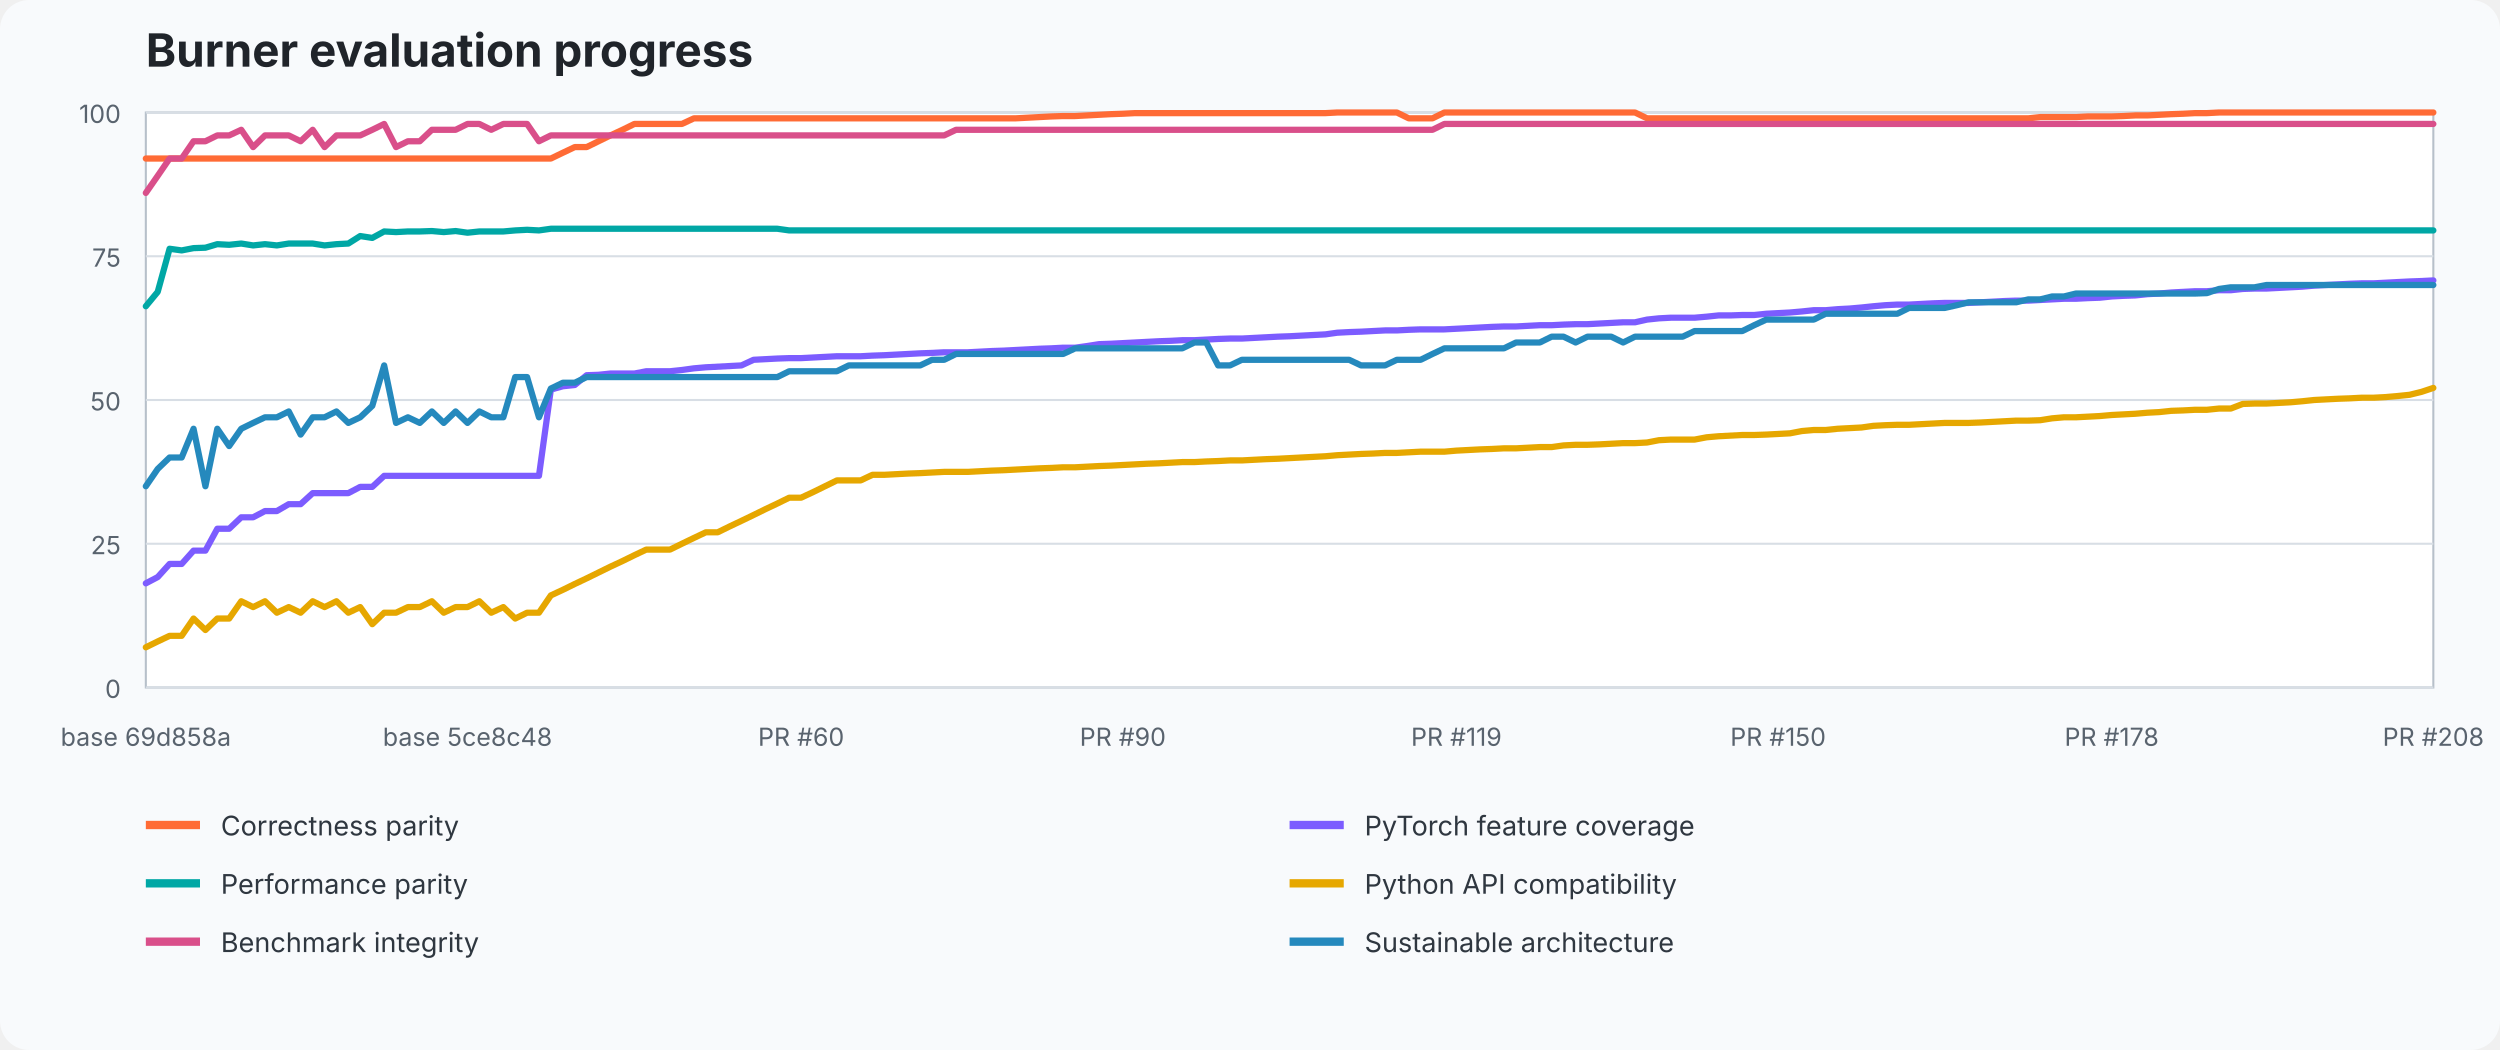
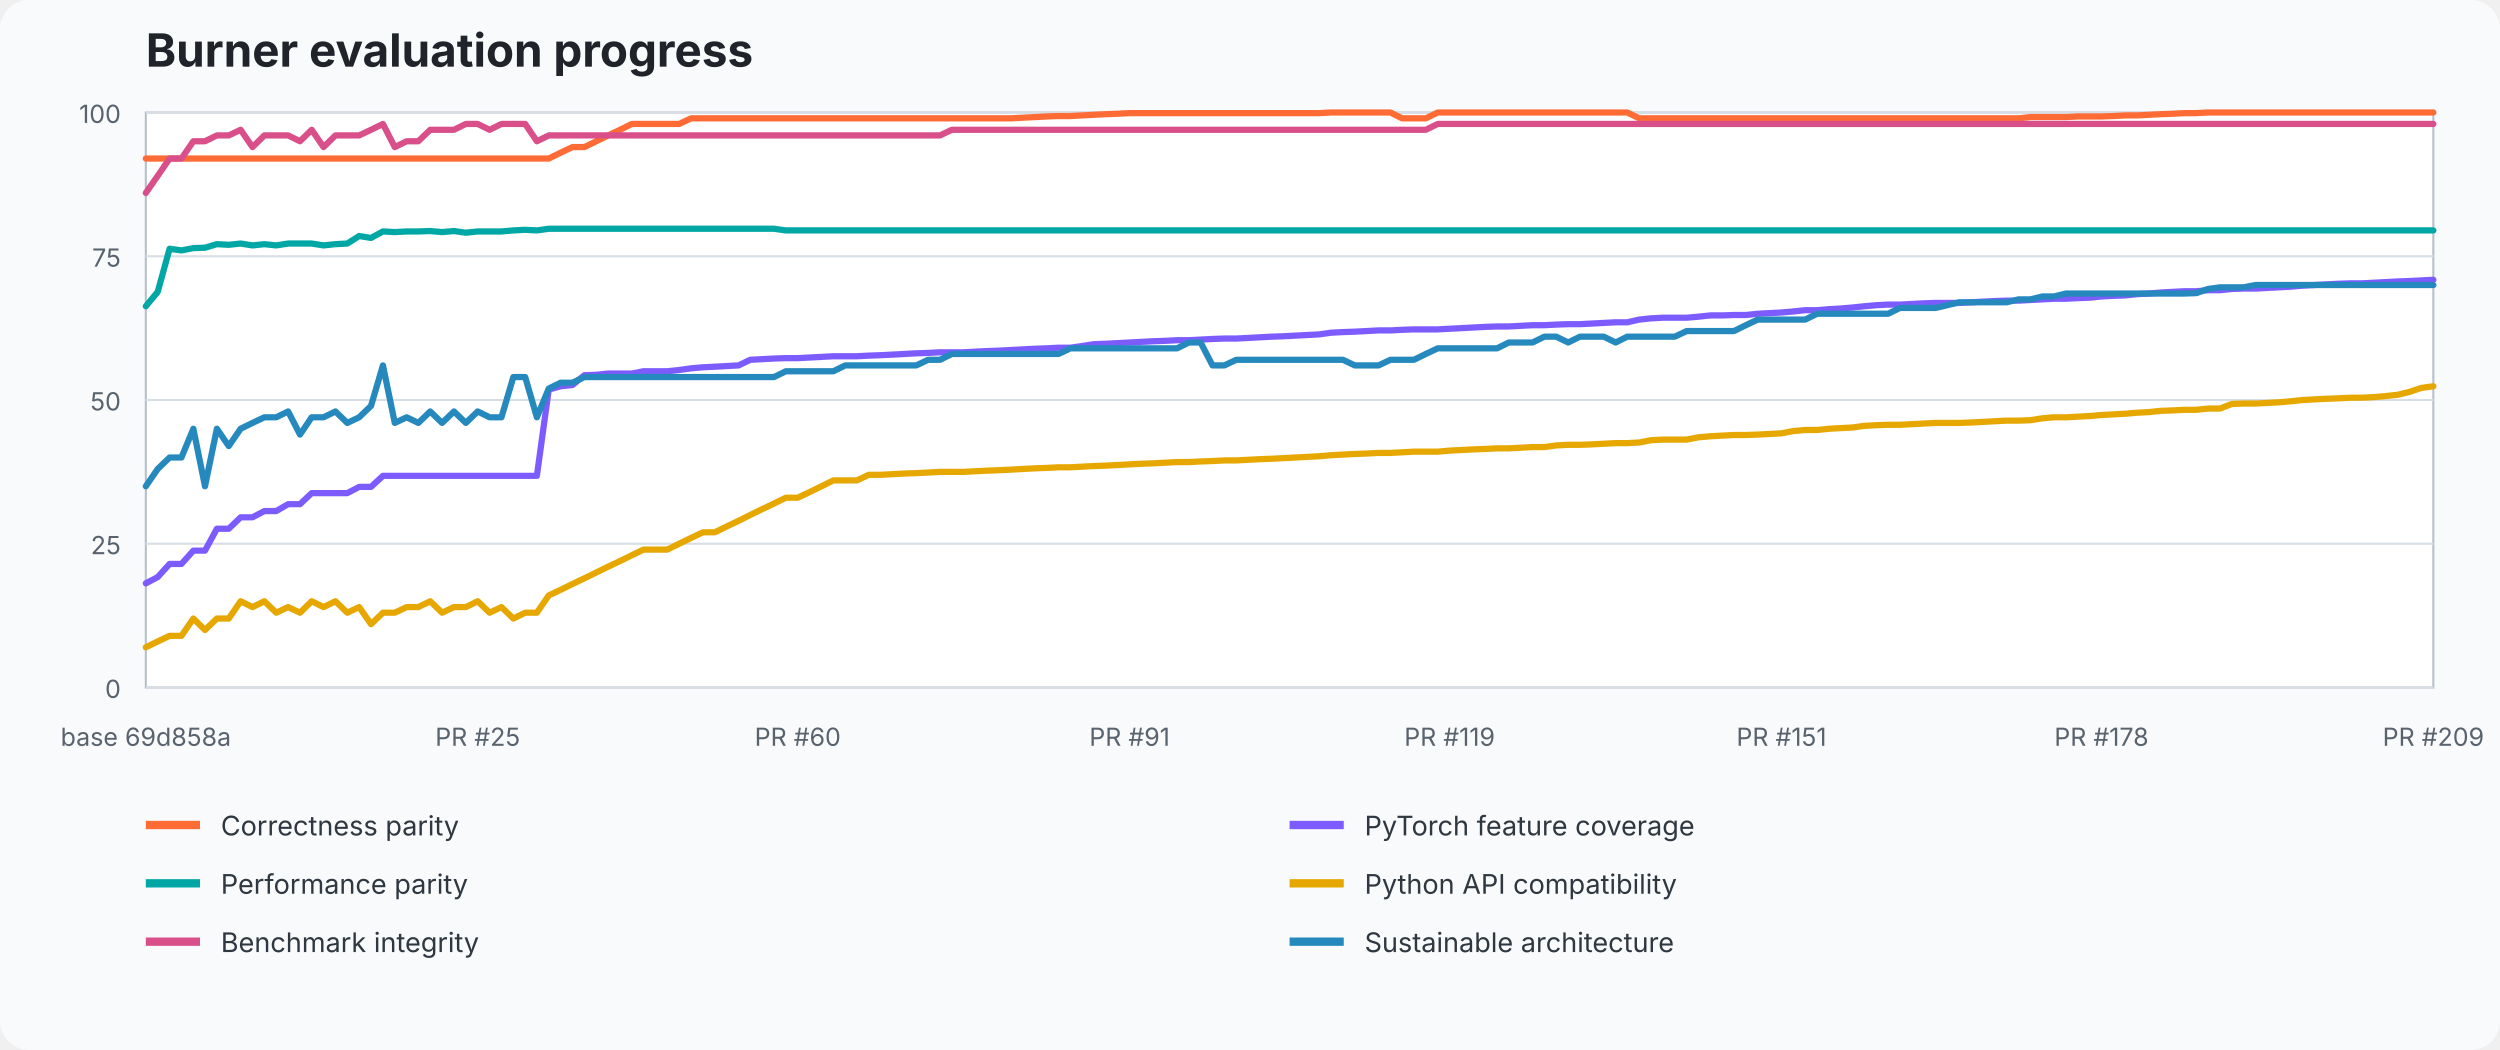
<svg xmlns="http://www.w3.org/2000/svg" width="1200" height="504" viewBox="0 0 1200 504" role="img" aria-labelledby="title desc">
  <style>text{font-family:ui-sans-serif,system-ui,-apple-system,BlinkMacSystemFont,"Segoe UI",sans-serif}.title{font-size:22px;font-weight:700;fill:#20242a}.axis{font-size:12px;fill:#59636e}.legend{font-size:13px;fill:#2f3740}.grid{stroke:#d8dee5;stroke-width:1}.plot{fill:#fff;stroke:#b7c0ca}</style>
  <rect width="100%" height="100%" fill="#f8fafc" rx="14" />
  <text x="70" y="32" class="title">Burner evaluation progress</text>
  <rect x="70" y="54" width="1098" height="276" class="plot" />
  <line x1="70" y1="330" x2="1168" y2="330" class="grid" />
  <text x="58" y="335" text-anchor="end" class="axis">0</text>
  <line x1="70" y1="261" x2="1168" y2="261" class="grid" />
  <text x="58" y="266" text-anchor="end" class="axis">25</text>
  <line x1="70" y1="192" x2="1168" y2="192" class="grid" />
  <text x="58" y="197" text-anchor="end" class="axis">50</text>
  <line x1="70" y1="123" x2="1168" y2="123" class="grid" />
  <text x="58" y="128" text-anchor="end" class="axis">75</text>
  <line x1="70" y1="54" x2="1168" y2="54" class="grid" />
  <text x="58" y="59" text-anchor="end" class="axis">100</text>
-   <polyline points="70.0,76.1 75.7,76.1 81.4,76.1 87.2,76.1 92.9,76.1 98.6,76.1 104.3,76.1 110.0,76.1 115.8,76.1 121.5,76.1 127.2,76.1 132.9,76.1 138.6,76.1 144.3,76.1 150.1,76.1 155.8,76.1 161.5,76.1 167.2,76.1 172.9,76.1 178.7,76.1 184.4,76.1 190.1,76.1 195.8,76.1 201.5,76.1 207.3,76.1 213.0,76.1 218.7,76.1 224.4,76.1 230.1,76.1 235.8,76.1 241.6,76.1 247.3,76.1 253.0,76.1 258.7,76.1 264.4,76.1 270.2,73.3 275.9,70.6 281.6,70.6 287.3,67.8 293.0,65.0 298.8,62.3 304.5,59.5 310.2,59.5 315.9,59.5 321.6,59.5 327.3,59.5 333.1,56.8 338.8,56.8 344.5,56.8 350.2,56.8 355.9,56.8 361.7,56.8 367.4,56.8 373.1,56.8 378.8,56.8 384.5,56.8 390.3,56.8 396.0,56.8 401.7,56.8 407.4,56.8 413.1,56.8 418.8,56.8 424.6,56.8 430.3,56.8 436.0,56.8 441.7,56.8 447.4,56.8 453.2,56.8 458.9,56.8 464.6,56.8 470.3,56.8 476.0,56.8 481.8,56.8 487.5,56.8 493.2,56.5 498.9,56.2 504.6,55.9 510.3,55.7 516.1,55.7 521.8,55.4 527.5,55.1 533.2,54.8 538.9,54.6 544.7,54.3 550.4,54.3 556.1,54.3 561.8,54.3 567.5,54.3 573.3,54.3 579.0,54.3 584.7,54.3 590.4,54.3 596.1,54.3 601.8,54.3 607.6,54.3 613.3,54.3 619.0,54.3 624.7,54.3 630.4,54.3 636.2,54.3 641.9,54.0 647.6,54.0 653.3,54.0 659.0,54.0 664.8,54.0 670.5,54.0 676.2,56.8 681.9,56.8 687.6,56.8 693.3,54.0 699.1,54.0 704.8,54.0 710.5,54.0 716.2,54.0 721.9,54.0 727.7,54.0 733.4,54.0 739.1,54.0 744.8,54.0 750.5,54.0 756.3,54.0 762.0,54.0 767.7,54.0 773.4,54.0 779.1,54.0 784.8,54.0 790.6,56.8 796.3,56.8 802.0,56.8 807.7,56.8 813.4,56.8 819.2,56.8 824.9,56.8 830.6,56.8 836.3,56.8 842.0,56.8 847.8,56.8 853.5,56.8 859.2,56.8 864.9,56.8 870.6,56.8 876.3,56.8 882.1,56.8 887.8,56.8 893.5,56.8 899.2,56.8 904.9,56.8 910.7,56.8 916.4,56.8 922.1,56.8 927.8,56.8 933.5,56.8 939.3,56.8 945.0,56.8 950.7,56.8 956.4,56.8 962.1,56.8 967.8,56.8 973.6,56.8 979.3,56.2 985.0,56.2 990.7,56.2 996.4,56.2 1002.2,55.9 1007.9,55.9 1013.6,55.9 1019.3,55.7 1025.0,55.4 1030.8,55.4 1036.5,55.1 1042.2,54.8 1047.9,54.6 1053.6,54.3 1059.3,54.3 1065.1,54.0 1070.8,54.0 1076.5,54.0 1082.2,54.0 1087.9,54.0 1093.7,54.0 1099.4,54.0 1105.1,54.0 1110.8,54.0 1116.5,54.0 1122.3,54.0 1128.0,54.0 1133.7,54.0 1139.4,54.0 1145.1,54.0 1150.8,54.0 1156.6,54.0 1162.3,54.0 1168.0,54.0" fill="none" stroke="#ff6b35" stroke-width="3" stroke-linejoin="round" stroke-linecap="round" />
-   <polyline points="70.0,280.0 75.7,277.0 81.4,270.7 87.2,270.7 92.9,264.3 98.6,264.3 104.3,253.8 110.0,253.8 115.8,248.3 121.5,248.3 127.2,245.3 132.9,245.3 138.6,242.0 144.3,242.0 150.1,236.7 155.8,236.7 161.5,236.7 167.2,236.7 172.9,233.7 178.7,233.7 184.4,228.4 190.1,228.4 195.8,228.4 201.5,228.4 207.3,228.4 213.0,228.4 218.7,228.4 224.4,228.4 230.1,228.4 235.8,228.4 241.6,228.4 247.3,228.4 253.0,228.4 258.7,228.4 264.4,187.0 270.2,185.4 275.9,184.8 281.6,180.1 287.3,179.9 293.0,179.3 298.8,179.3 304.5,179.3 310.2,178.2 315.9,178.2 321.6,178.2 327.3,177.6 333.1,176.8 338.8,176.3 344.5,176.0 350.2,175.7 355.9,175.4 361.7,172.7 367.4,172.4 373.1,172.1 378.8,171.9 384.5,171.9 390.3,171.6 396.0,171.3 401.7,171.0 407.4,171.0 413.1,171.0 418.8,170.7 424.6,170.5 430.3,170.2 436.0,169.9 441.7,169.6 447.4,169.4 453.2,169.1 458.9,169.1 464.6,169.1 470.3,168.8 476.0,168.5 481.8,168.3 487.5,168.0 493.2,167.7 498.9,167.4 504.6,167.2 510.3,166.9 516.1,166.9 521.8,166.1 527.5,165.2 533.2,165.0 538.9,164.7 544.7,164.4 550.4,164.1 556.1,163.8 561.8,163.6 567.5,163.3 573.3,163.3 579.0,163.0 584.7,162.7 590.4,162.5 596.1,162.5 601.8,162.2 607.6,161.9 613.3,161.6 619.0,161.4 624.7,161.1 630.4,160.8 636.2,160.5 641.9,159.7 647.6,159.4 653.3,159.2 659.0,158.9 664.8,158.6 670.5,158.6 676.2,158.3 681.9,158.1 687.6,158.1 693.3,158.1 699.1,157.8 704.8,157.5 710.5,157.2 716.2,156.9 721.9,156.7 727.7,156.7 733.4,156.4 739.1,156.1 744.8,156.1 750.5,155.8 756.3,155.6 762.0,155.6 767.7,155.3 773.4,155.0 779.1,154.7 784.8,154.7 790.6,153.4 796.3,152.8 802.0,152.5 807.7,152.5 813.4,152.5 819.2,152.0 824.9,151.4 830.6,151.4 836.3,151.2 842.0,151.2 847.8,150.6 853.5,150.3 859.2,150.0 864.9,149.5 870.6,148.9 876.3,148.9 882.1,148.4 887.8,148.1 893.5,147.6 899.2,147.0 904.9,146.5 910.7,146.2 916.4,146.2 922.1,145.9 927.8,145.6 933.5,145.4 939.3,145.4 945.0,145.4 950.7,145.1 956.4,144.8 962.1,144.5 967.8,144.3 973.6,144.3 979.3,144.0 985.0,143.7 990.7,143.4 996.4,143.4 1002.2,143.1 1007.9,142.9 1013.6,142.3 1019.3,142.0 1025.0,141.8 1030.8,141.2 1036.5,140.9 1042.2,140.4 1047.9,140.1 1053.6,139.8 1059.3,139.8 1065.1,139.3 1070.8,139.3 1076.5,138.7 1082.2,138.5 1087.9,138.5 1093.7,138.2 1099.4,137.9 1105.1,137.6 1110.8,137.1 1116.5,136.8 1122.3,136.5 1128.0,136.2 1133.7,136.0 1139.4,136.0 1145.1,135.7 1150.8,135.4 1156.6,135.1 1162.3,134.9 1168.0,134.6" fill="none" stroke="#7c5cff" stroke-width="3" stroke-linejoin="round" stroke-linecap="round" />
-   <polyline points="70.0,147.0 75.7,140.1 81.4,119.4 87.2,120.2 92.9,119.1 98.6,118.9 104.3,117.2 110.0,117.5 115.8,116.9 121.5,117.8 127.2,117.2 132.9,117.8 138.6,116.9 144.3,116.9 150.1,116.9 155.8,117.8 161.5,117.2 167.2,116.9 172.9,113.3 178.7,114.2 184.4,111.1 190.1,111.4 195.8,111.1 201.5,111.1 207.3,110.9 213.0,111.4 218.7,110.9 224.4,111.7 230.1,111.1 235.8,111.1 241.6,111.1 247.3,110.6 253.0,110.3 258.7,110.6 264.4,109.8 270.2,109.8 275.9,109.8 281.6,109.8 287.3,109.8 293.0,109.8 298.8,109.8 304.5,109.8 310.2,109.8 315.9,109.8 321.6,109.8 327.3,109.8 333.1,109.8 338.8,109.8 344.5,109.8 350.2,109.8 355.9,109.8 361.7,109.8 367.4,109.8 373.1,109.8 378.8,110.6 384.5,110.6 390.3,110.6 396.0,110.6 401.7,110.6 407.4,110.6 413.1,110.6 418.8,110.6 424.6,110.6 430.3,110.6 436.0,110.6 441.7,110.6 447.4,110.6 453.2,110.6 458.9,110.6 464.6,110.6 470.3,110.6 476.0,110.6 481.8,110.6 487.5,110.6 493.2,110.6 498.9,110.6 504.6,110.6 510.3,110.6 516.1,110.6 521.8,110.6 527.5,110.6 533.2,110.6 538.9,110.6 544.7,110.6 550.4,110.6 556.1,110.6 561.8,110.6 567.5,110.6 573.3,110.6 579.0,110.6 584.7,110.6 590.4,110.6 596.1,110.6 601.8,110.6 607.6,110.6 613.3,110.6 619.0,110.6 624.7,110.6 630.4,110.6 636.2,110.6 641.9,110.6 647.6,110.6 653.3,110.6 659.0,110.6 664.8,110.6 670.5,110.6 676.2,110.6 681.9,110.6 687.6,110.6 693.3,110.6 699.1,110.6 704.8,110.6 710.5,110.6 716.2,110.6 721.9,110.6 727.7,110.6 733.4,110.6 739.1,110.6 744.8,110.6 750.5,110.6 756.3,110.6 762.0,110.6 767.7,110.6 773.4,110.6 779.1,110.6 784.8,110.6 790.6,110.6 796.3,110.6 802.0,110.6 807.7,110.6 813.4,110.6 819.2,110.6 824.9,110.6 830.6,110.6 836.3,110.6 842.0,110.6 847.8,110.6 853.5,110.6 859.2,110.6 864.9,110.6 870.6,110.6 876.3,110.6 882.1,110.6 887.8,110.6 893.5,110.6 899.2,110.6 904.9,110.6 910.7,110.6 916.4,110.6 922.1,110.6 927.8,110.6 933.5,110.6 939.3,110.6 945.0,110.6 950.7,110.6 956.4,110.6 962.1,110.6 967.8,110.6 973.6,110.6 979.3,110.6 985.0,110.6 990.7,110.6 996.4,110.6 1002.2,110.6 1007.9,110.6 1013.6,110.6 1019.3,110.6 1025.0,110.6 1030.8,110.6 1036.5,110.6 1042.2,110.6 1047.9,110.6 1053.6,110.6 1059.3,110.6 1065.1,110.6 1070.8,110.6 1076.5,110.6 1082.2,110.6 1087.9,110.6 1093.7,110.6 1099.4,110.6 1105.1,110.6 1110.8,110.6 1116.5,110.6 1122.3,110.6 1128.0,110.6 1133.7,110.6 1139.4,110.6 1145.1,110.6 1150.8,110.6 1156.6,110.6 1162.3,110.6 1168.0,110.6" fill="none" stroke="#00a7a5" stroke-width="3" stroke-linejoin="round" stroke-linecap="round" />
-   <polyline points="70.0,310.7 75.7,307.9 81.4,305.2 87.2,305.2 92.9,296.9 98.6,302.4 104.3,296.9 110.0,296.9 115.8,288.6 121.5,291.4 127.2,288.6 132.9,294.1 138.6,291.4 144.3,294.1 150.1,288.6 155.8,291.4 161.5,288.6 167.2,294.1 172.9,291.4 178.7,299.6 184.4,294.1 190.1,294.1 195.8,291.4 201.5,291.4 207.3,288.6 213.0,294.1 218.7,291.4 224.4,291.4 230.1,288.6 235.8,294.1 241.6,291.4 247.3,296.9 253.0,294.1 258.7,294.1 264.4,285.8 270.2,283.1 275.9,280.3 281.6,277.6 287.3,274.8 293.0,272.0 298.8,269.3 304.5,266.5 310.2,263.8 315.9,263.8 321.6,263.8 327.3,261.0 333.1,258.2 338.8,255.5 344.5,255.5 350.2,252.7 355.9,250.0 361.7,247.2 367.4,244.4 373.1,241.7 378.8,238.9 384.5,238.9 390.3,236.2 396.0,233.4 401.7,230.6 407.4,230.6 413.1,230.6 418.8,227.9 424.6,227.9 430.3,227.6 436.0,227.3 441.7,227.1 447.4,226.8 453.2,226.5 458.9,226.5 464.6,226.5 470.3,226.2 476.0,225.9 481.8,225.7 487.5,225.4 493.2,225.1 498.9,224.8 504.6,224.6 510.3,224.3 516.1,224.3 521.8,224.0 527.5,223.7 533.2,223.5 538.9,223.2 544.7,222.9 550.4,222.6 556.1,222.4 561.8,222.1 567.5,221.8 573.3,221.8 579.0,221.5 584.7,221.3 590.4,221.0 596.1,221.0 601.8,220.7 607.6,220.4 613.3,220.2 619.0,219.9 624.7,219.6 630.4,219.3 636.2,219.0 641.9,218.5 647.6,218.2 653.3,217.9 659.0,217.7 664.8,217.4 670.5,217.4 676.2,217.1 681.9,216.8 687.6,216.8 693.3,216.8 699.1,216.3 704.8,216.0 710.5,215.7 716.2,215.5 721.9,215.2 727.7,215.2 733.4,214.9 739.1,214.6 744.8,214.6 750.5,213.8 756.3,213.5 762.0,213.5 767.7,213.3 773.4,213.0 779.1,212.7 784.8,212.7 790.6,212.4 796.3,211.3 802.0,211.0 807.7,211.0 813.4,211.0 819.2,209.9 824.9,209.4 830.6,209.1 836.3,208.8 842.0,208.8 847.8,208.6 853.5,208.3 859.2,208.0 864.9,206.9 870.6,206.4 876.3,206.4 882.1,205.8 887.8,205.5 893.5,205.2 899.2,204.4 904.9,204.1 910.7,203.9 916.4,203.9 922.1,203.6 927.8,203.3 933.5,203.0 939.3,203.0 945.0,203.0 950.7,202.8 956.4,202.5 962.1,202.2 967.8,201.9 973.6,201.9 979.3,201.7 985.0,200.8 990.7,200.3 996.4,200.3 1002.2,200.0 1007.9,199.7 1013.6,199.2 1019.3,198.9 1025.0,198.6 1030.8,198.1 1036.5,197.8 1042.2,197.2 1047.9,197.0 1053.6,196.7 1059.3,196.7 1065.1,196.1 1070.8,196.1 1076.5,193.9 1082.2,193.7 1087.9,193.7 1093.7,193.4 1099.4,193.1 1105.1,192.6 1110.8,192.0 1116.5,191.7 1122.3,191.4 1128.0,191.2 1133.7,190.9 1139.4,190.9 1145.1,190.6 1150.8,190.1 1156.6,189.5 1162.3,188.1 1168.0,186.2" fill="none" stroke="#e6a700" stroke-width="3" stroke-linejoin="round" stroke-linecap="round" />
-   <polyline points="70.0,92.6 75.7,84.4 81.4,76.1 87.2,76.1 92.9,67.8 98.6,67.8 104.3,65.0 110.0,65.0 115.8,62.3 121.5,70.6 127.2,65.0 132.9,65.0 138.6,65.0 144.3,67.8 150.1,62.3 155.8,70.6 161.5,65.0 167.2,65.0 172.9,65.0 178.7,62.3 184.4,59.5 190.1,70.6 195.8,67.8 201.5,67.8 207.3,62.3 213.0,62.3 218.7,62.3 224.4,59.5 230.1,59.5 235.8,62.3 241.6,59.5 247.3,59.5 253.0,59.5 258.7,67.8 264.4,65.0 270.2,65.0 275.9,65.0 281.6,65.0 287.3,65.0 293.0,65.0 298.8,65.0 304.5,65.0 310.2,65.0 315.9,65.0 321.6,65.0 327.3,65.0 333.1,65.0 338.8,65.0 344.5,65.0 350.2,65.0 355.9,65.0 361.7,65.0 367.4,65.0 373.1,65.0 378.8,65.0 384.5,65.0 390.3,65.0 396.0,65.0 401.7,65.0 407.4,65.0 413.1,65.0 418.8,65.0 424.6,65.0 430.3,65.0 436.0,65.0 441.7,65.0 447.4,65.0 453.2,65.0 458.9,62.3 464.6,62.3 470.3,62.3 476.0,62.3 481.8,62.3 487.5,62.3 493.2,62.3 498.9,62.3 504.6,62.3 510.3,62.3 516.1,62.3 521.8,62.3 527.5,62.3 533.2,62.3 538.9,62.3 544.7,62.3 550.4,62.3 556.1,62.3 561.8,62.3 567.5,62.3 573.3,62.3 579.0,62.3 584.7,62.3 590.4,62.3 596.1,62.3 601.8,62.3 607.6,62.3 613.3,62.3 619.0,62.3 624.7,62.3 630.4,62.3 636.2,62.3 641.9,62.3 647.6,62.3 653.3,62.3 659.0,62.3 664.8,62.3 670.5,62.3 676.2,62.3 681.9,62.3 687.6,62.3 693.3,59.5 699.1,59.5 704.8,59.5 710.5,59.5 716.2,59.5 721.9,59.5 727.7,59.5 733.4,59.5 739.1,59.5 744.8,59.5 750.5,59.5 756.3,59.5 762.0,59.5 767.7,59.5 773.4,59.5 779.1,59.5 784.8,59.5 790.6,59.5 796.3,59.5 802.0,59.5 807.7,59.5 813.4,59.5 819.2,59.5 824.9,59.5 830.6,59.5 836.3,59.5 842.0,59.5 847.8,59.5 853.5,59.5 859.2,59.5 864.9,59.5 870.6,59.5 876.3,59.5 882.1,59.5 887.8,59.5 893.5,59.5 899.2,59.5 904.9,59.5 910.7,59.5 916.4,59.5 922.1,59.5 927.8,59.5 933.5,59.5 939.3,59.5 945.0,59.5 950.7,59.5 956.4,59.5 962.1,59.5 967.8,59.5 973.6,59.5 979.3,59.5 985.0,59.5 990.7,59.5 996.4,59.5 1002.2,59.5 1007.9,59.5 1013.6,59.5 1019.3,59.5 1025.0,59.5 1030.8,59.5 1036.5,59.5 1042.2,59.5 1047.9,59.5 1053.6,59.5 1059.3,59.5 1065.1,59.5 1070.8,59.5 1076.5,59.5 1082.2,59.5 1087.9,59.5 1093.7,59.5 1099.4,59.5 1105.1,59.5 1110.8,59.5 1116.5,59.5 1122.3,59.5 1128.0,59.5 1133.7,59.5 1139.4,59.5 1145.1,59.5 1150.8,59.5 1156.6,59.5 1162.3,59.5 1168.0,59.5" fill="none" stroke="#d94f8a" stroke-width="3" stroke-linejoin="round" stroke-linecap="round" />
-   <polyline points="70.0,233.4 75.7,225.1 81.4,219.6 87.2,219.6 92.9,205.8 98.6,233.4 104.3,205.8 110.0,214.1 115.8,205.8 121.5,203.0 127.2,200.3 132.9,200.3 138.6,197.5 144.3,208.6 150.1,200.3 155.8,200.3 161.5,197.5 167.2,203.0 172.9,200.3 178.7,194.8 184.4,175.4 190.1,203.0 195.8,200.3 201.5,203.0 207.3,197.5 213.0,203.0 218.7,197.5 224.4,203.0 230.1,197.5 235.8,200.3 241.6,200.3 247.3,181.0 253.0,181.0 258.7,200.3 264.4,186.5 270.2,183.7 275.9,183.7 281.6,181.0 287.3,181.0 293.0,181.0 298.8,181.0 304.5,181.0 310.2,181.0 315.9,181.0 321.6,181.0 327.3,181.0 333.1,181.0 338.8,181.0 344.5,181.0 350.2,181.0 355.9,181.0 361.7,181.0 367.4,181.0 373.1,181.0 378.8,178.2 384.5,178.2 390.3,178.2 396.0,178.2 401.7,178.2 407.4,175.4 413.1,175.4 418.8,175.4 424.6,175.4 430.3,175.4 436.0,175.4 441.7,175.4 447.4,172.7 453.2,172.7 458.9,169.9 464.6,169.9 470.3,169.9 476.0,169.9 481.8,169.9 487.5,169.9 493.2,169.9 498.9,169.9 504.6,169.9 510.3,169.9 516.1,167.2 521.8,167.2 527.5,167.2 533.2,167.2 538.9,167.2 544.7,167.2 550.4,167.2 556.1,167.2 561.8,167.2 567.5,167.2 573.3,164.4 579.0,164.4 584.7,175.4 590.4,175.4 596.1,172.7 601.8,172.7 607.6,172.7 613.3,172.7 619.0,172.7 624.7,172.7 630.4,172.7 636.2,172.7 641.9,172.7 647.6,172.7 653.3,175.4 659.0,175.4 664.8,175.4 670.5,172.7 676.2,172.7 681.9,172.7 687.6,169.9 693.3,167.2 699.1,167.2 704.8,167.2 710.5,167.2 716.2,167.2 721.9,167.2 727.7,164.4 733.4,164.4 739.1,164.4 744.8,161.6 750.5,161.6 756.3,164.4 762.0,161.6 767.7,161.6 773.4,161.6 779.1,164.4 784.8,161.6 790.6,161.6 796.3,161.6 802.0,161.6 807.7,161.6 813.4,158.9 819.2,158.9 824.9,158.9 830.6,158.9 836.3,158.9 842.0,156.1 847.8,153.4 853.5,153.4 859.2,153.4 864.9,153.4 870.6,153.4 876.3,150.6 882.1,150.6 887.8,150.6 893.5,150.6 899.2,150.6 904.9,150.6 910.7,150.6 916.4,147.8 922.1,147.8 927.8,147.8 933.5,147.8 939.3,146.5 945.0,145.1 950.7,145.1 956.4,145.1 962.1,145.1 967.8,145.1 973.6,143.7 979.3,143.7 985.0,142.3 990.7,142.3 996.4,140.9 1002.2,140.9 1007.9,140.9 1013.6,140.9 1019.3,140.9 1025.0,140.9 1030.8,140.9 1036.5,140.9 1042.2,140.9 1047.9,140.9 1053.6,140.9 1059.3,140.7 1065.1,138.7 1070.8,137.9 1076.5,137.9 1082.2,137.9 1087.9,136.8 1093.7,136.8 1099.4,136.8 1105.1,136.8 1110.8,136.8 1116.5,136.8 1122.3,136.8 1128.0,136.8 1133.7,136.8 1139.4,136.8 1145.1,136.8 1150.8,136.8 1156.6,136.8 1162.3,136.8 1168.0,136.8" fill="none" stroke="#2589bd" stroke-width="3" stroke-linejoin="round" stroke-linecap="round" />
+   <polyline points="70.0,76.1 75.7,76.1 81.4,76.1 87.1,76.1 92.8,76.1 98.4,76.1 104.1,76.1 109.8,76.1 115.5,76.1 121.2,76.1 126.9,76.1 132.6,76.1 138.3,76.1 144.0,76.1 149.6,76.1 155.3,76.1 161.0,76.1 166.7,76.1 172.4,76.1 178.1,76.1 183.8,76.1 189.5,76.1 195.2,76.1 200.8,76.1 206.5,76.1 212.2,76.1 217.9,76.1 223.6,76.1 229.3,76.1 235.0,76.1 240.7,76.1 246.4,76.1 252.1,76.1 257.7,76.1 263.4,76.1 269.1,73.3 274.8,70.6 280.5,70.6 286.2,67.8 291.9,65.0 297.6,62.3 303.3,59.5 308.9,59.5 314.6,59.5 320.3,59.5 326.0,59.5 331.7,56.8 337.4,56.8 343.1,56.8 348.8,56.8 354.5,56.8 360.1,56.8 365.8,56.8 371.5,56.8 377.2,56.8 382.9,56.8 388.6,56.8 394.3,56.8 400.0,56.8 405.7,56.8 411.3,56.8 417.0,56.8 422.7,56.8 428.4,56.8 434.1,56.8 439.8,56.8 445.5,56.8 451.2,56.8 456.9,56.8 462.5,56.8 468.2,56.8 473.9,56.8 479.6,56.8 485.3,56.8 491.0,56.5 496.7,56.2 502.4,55.9 508.1,55.7 513.8,55.7 519.4,55.4 525.1,55.1 530.8,54.8 536.5,54.6 542.2,54.3 547.9,54.3 553.6,54.3 559.3,54.3 565.0,54.3 570.6,54.3 576.3,54.3 582.0,54.3 587.7,54.3 593.4,54.3 599.1,54.3 604.8,54.3 610.5,54.3 616.2,54.3 621.8,54.3 627.5,54.3 633.2,54.3 638.9,54.0 644.6,54.0 650.3,54.0 656.0,54.0 661.7,54.0 667.4,54.0 673.0,56.8 678.7,56.8 684.4,56.8 690.1,54.0 695.8,54.0 701.5,54.0 707.2,54.0 712.9,54.0 718.6,54.0 724.2,54.0 729.9,54.0 735.6,54.0 741.3,54.0 747.0,54.0 752.7,54.0 758.4,54.0 764.1,54.0 769.8,54.0 775.5,54.0 781.1,54.0 786.8,56.8 792.5,56.8 798.2,56.8 803.9,56.8 809.6,56.8 815.3,56.8 821.0,56.8 826.7,56.8 832.3,56.8 838.0,56.8 843.7,56.8 849.4,56.8 855.1,56.8 860.8,56.8 866.5,56.8 872.2,56.8 877.9,56.8 883.5,56.8 889.2,56.8 894.9,56.8 900.6,56.8 906.3,56.8 912.0,56.8 917.7,56.8 923.4,56.8 929.1,56.8 934.7,56.8 940.4,56.8 946.1,56.8 951.8,56.8 957.5,56.8 963.2,56.8 968.9,56.8 974.6,56.2 980.3,56.2 985.9,56.2 991.6,56.2 997.3,55.9 1003.0,55.9 1008.7,55.9 1014.4,55.7 1020.1,55.4 1025.8,55.4 1031.5,55.1 1037.2,54.8 1042.8,54.6 1048.5,54.3 1054.2,54.3 1059.9,54.0 1065.6,54.0 1071.3,54.0 1077.0,54.0 1082.7,54.0 1088.4,54.0 1094.0,54.0 1099.7,54.0 1105.4,54.0 1111.1,54.0 1116.8,54.0 1122.5,54.0 1128.2,54.0 1133.9,54.0 1139.6,54.0 1145.2,54.0 1150.9,54.0 1156.6,54.0 1162.3,54.0 1168.0,54.0" fill="none" stroke="#ff6b35" stroke-width="3" stroke-linejoin="round" stroke-linecap="round" />
+   <polyline points="70.0,280.0 75.7,277.0 81.4,270.7 87.1,270.7 92.8,264.3 98.4,264.3 104.1,253.8 109.8,253.8 115.5,248.3 121.2,248.3 126.9,245.3 132.6,245.3 138.3,242.0 144.0,242.0 149.6,236.7 155.3,236.7 161.0,236.7 166.7,236.7 172.4,233.7 178.1,233.7 183.8,228.4 189.5,228.4 195.2,228.4 200.8,228.4 206.5,228.4 212.2,228.4 217.9,228.4 223.6,228.4 229.3,228.4 235.0,228.4 240.7,228.4 246.4,228.4 252.1,228.4 257.7,228.4 263.4,187.0 269.1,185.4 274.8,184.8 280.5,180.1 286.2,179.9 291.9,179.3 297.6,179.3 303.3,179.3 308.9,178.2 314.6,178.2 320.3,178.2 326.0,177.6 331.7,176.8 337.4,176.3 343.1,176.0 348.8,175.7 354.5,175.4 360.1,172.7 365.8,172.4 371.5,172.1 377.2,171.9 382.9,171.9 388.6,171.6 394.3,171.3 400.0,171.0 405.7,171.0 411.3,171.0 417.0,170.7 422.7,170.5 428.4,170.2 434.1,169.9 439.8,169.6 445.5,169.4 451.2,169.1 456.9,169.1 462.5,169.1 468.2,168.8 473.9,168.5 479.6,168.3 485.3,168.0 491.0,167.7 496.7,167.4 502.4,167.2 508.1,166.9 513.8,166.9 519.4,166.1 525.1,165.2 530.8,165.0 536.5,164.7 542.2,164.4 547.9,164.1 553.6,163.8 559.3,163.6 565.0,163.3 570.6,163.3 576.3,163.0 582.0,162.7 587.7,162.5 593.4,162.5 599.1,162.2 604.8,161.9 610.5,161.6 616.2,161.4 621.8,161.1 627.5,160.8 633.2,160.5 638.9,159.7 644.6,159.4 650.3,159.2 656.0,158.9 661.7,158.6 667.4,158.6 673.0,158.3 678.7,158.1 684.4,158.1 690.1,158.1 695.8,157.8 701.5,157.5 707.2,157.2 712.9,156.9 718.6,156.7 724.2,156.7 729.9,156.4 735.6,156.1 741.3,156.1 747.0,155.8 752.7,155.6 758.4,155.6 764.1,155.3 769.8,155.0 775.5,154.7 781.1,154.7 786.8,153.4 792.5,152.8 798.2,152.5 803.9,152.5 809.6,152.5 815.3,152.0 821.0,151.4 826.7,151.4 832.3,151.2 838.0,151.2 843.7,150.6 849.4,150.3 855.1,150.0 860.8,149.5 866.5,148.9 872.2,148.9 877.9,148.4 883.5,148.1 889.2,147.6 894.9,147.0 900.6,146.5 906.3,146.2 912.0,146.2 917.7,145.9 923.4,145.6 929.1,145.4 934.7,145.4 940.4,145.4 946.1,145.1 951.8,144.8 957.5,144.5 963.2,144.3 968.9,144.3 974.6,144.0 980.3,143.7 985.9,143.4 991.6,143.4 997.3,143.1 1003.0,142.9 1008.7,142.3 1014.4,142.0 1020.1,141.8 1025.8,141.2 1031.5,140.9 1037.2,140.4 1042.8,140.1 1048.5,139.8 1054.2,139.8 1059.9,139.3 1065.6,139.3 1071.3,138.7 1077.0,138.5 1082.7,138.5 1088.4,138.2 1094.0,137.9 1099.7,137.6 1105.4,137.1 1111.1,136.8 1116.8,136.5 1122.5,136.2 1128.2,136.0 1133.9,136.0 1139.6,135.7 1145.2,135.4 1150.9,135.1 1156.6,134.9 1162.3,134.6 1168.0,134.3" fill="none" stroke="#7c5cff" stroke-width="3" stroke-linejoin="round" stroke-linecap="round" />
+   <polyline points="70.0,147.0 75.7,140.1 81.4,119.4 87.1,120.2 92.8,119.1 98.4,118.9 104.1,117.2 109.8,117.5 115.5,116.9 121.2,117.8 126.9,117.2 132.6,117.8 138.3,116.9 144.0,116.9 149.6,116.9 155.3,117.8 161.0,117.2 166.7,116.9 172.4,113.3 178.1,114.2 183.8,111.1 189.5,111.4 195.2,111.1 200.8,111.1 206.5,110.9 212.2,111.4 217.9,110.9 223.6,111.7 229.3,111.1 235.0,111.1 240.7,111.1 246.4,110.6 252.1,110.3 257.7,110.6 263.4,109.8 269.1,109.8 274.8,109.8 280.5,109.8 286.2,109.8 291.9,109.8 297.6,109.8 303.3,109.8 308.9,109.8 314.6,109.8 320.3,109.8 326.0,109.8 331.7,109.8 337.4,109.8 343.1,109.8 348.8,109.8 354.5,109.8 360.1,109.8 365.8,109.8 371.5,109.8 377.2,110.6 382.9,110.6 388.6,110.6 394.3,110.6 400.0,110.6 405.7,110.6 411.3,110.6 417.0,110.6 422.7,110.6 428.4,110.6 434.1,110.6 439.8,110.6 445.5,110.6 451.2,110.6 456.9,110.6 462.5,110.6 468.2,110.6 473.9,110.6 479.6,110.6 485.3,110.6 491.0,110.6 496.7,110.6 502.4,110.6 508.1,110.6 513.8,110.6 519.4,110.6 525.1,110.6 530.8,110.6 536.5,110.6 542.2,110.6 547.9,110.6 553.6,110.6 559.3,110.6 565.0,110.6 570.6,110.6 576.3,110.6 582.0,110.6 587.7,110.6 593.4,110.6 599.1,110.6 604.8,110.6 610.5,110.6 616.2,110.6 621.8,110.6 627.5,110.6 633.2,110.6 638.9,110.6 644.6,110.6 650.3,110.6 656.0,110.6 661.7,110.6 667.4,110.6 673.0,110.6 678.7,110.6 684.4,110.6 690.1,110.6 695.8,110.6 701.5,110.6 707.2,110.6 712.9,110.6 718.6,110.6 724.2,110.6 729.9,110.6 735.6,110.6 741.3,110.6 747.0,110.6 752.7,110.6 758.4,110.6 764.1,110.6 769.8,110.6 775.5,110.6 781.1,110.6 786.8,110.6 792.5,110.6 798.2,110.6 803.9,110.6 809.6,110.6 815.3,110.6 821.0,110.6 826.7,110.6 832.3,110.6 838.0,110.6 843.7,110.6 849.4,110.6 855.1,110.6 860.8,110.6 866.5,110.6 872.2,110.6 877.9,110.6 883.5,110.6 889.2,110.6 894.9,110.6 900.6,110.6 906.3,110.6 912.0,110.6 917.7,110.6 923.4,110.6 929.1,110.6 934.7,110.6 940.4,110.6 946.1,110.6 951.8,110.6 957.5,110.6 963.2,110.6 968.9,110.6 974.6,110.6 980.3,110.6 985.9,110.6 991.6,110.6 997.3,110.6 1003.0,110.6 1008.7,110.6 1014.4,110.6 1020.1,110.6 1025.8,110.6 1031.5,110.6 1037.2,110.6 1042.8,110.6 1048.5,110.6 1054.2,110.6 1059.9,110.6 1065.6,110.6 1071.3,110.6 1077.0,110.6 1082.7,110.6 1088.4,110.6 1094.0,110.6 1099.7,110.6 1105.4,110.6 1111.1,110.6 1116.8,110.6 1122.5,110.6 1128.2,110.6 1133.9,110.6 1139.6,110.6 1145.2,110.6 1150.9,110.6 1156.6,110.6 1162.3,110.6 1168.0,110.6" fill="none" stroke="#00a7a5" stroke-width="3" stroke-linejoin="round" stroke-linecap="round" />
+   <polyline points="70.0,310.7 75.7,307.9 81.4,305.2 87.1,305.2 92.8,296.9 98.4,302.4 104.1,296.9 109.8,296.9 115.5,288.6 121.2,291.4 126.9,288.6 132.6,294.1 138.3,291.4 144.0,294.1 149.6,288.6 155.3,291.4 161.0,288.6 166.7,294.1 172.4,291.4 178.1,299.6 183.8,294.1 189.5,294.1 195.2,291.4 200.8,291.4 206.5,288.6 212.2,294.1 217.9,291.4 223.6,291.4 229.3,288.6 235.0,294.1 240.7,291.4 246.4,296.9 252.1,294.1 257.7,294.1 263.4,285.8 269.1,283.1 274.8,280.3 280.5,277.6 286.2,274.8 291.9,272.0 297.6,269.3 303.3,266.5 308.9,263.8 314.6,263.8 320.3,263.8 326.0,261.0 331.7,258.2 337.4,255.5 343.1,255.5 348.8,252.7 354.5,250.0 360.1,247.2 365.8,244.4 371.5,241.7 377.2,238.9 382.9,238.9 388.6,236.2 394.3,233.4 400.0,230.6 405.7,230.6 411.3,230.6 417.0,227.9 422.7,227.9 428.4,227.6 434.1,227.3 439.8,227.1 445.5,226.8 451.2,226.5 456.9,226.5 462.5,226.5 468.2,226.2 473.9,225.9 479.6,225.7 485.3,225.4 491.0,225.1 496.7,224.8 502.4,224.6 508.1,224.3 513.8,224.3 519.4,224.0 525.1,223.7 530.8,223.5 536.5,223.2 542.2,222.9 547.9,222.6 553.6,222.4 559.3,222.1 565.0,221.8 570.6,221.8 576.3,221.5 582.0,221.3 587.7,221.0 593.4,221.0 599.1,220.7 604.8,220.4 610.5,220.2 616.2,219.9 621.8,219.6 627.5,219.3 633.2,219.0 638.9,218.5 644.6,218.2 650.3,217.9 656.0,217.7 661.7,217.4 667.4,217.4 673.0,217.1 678.7,216.8 684.4,216.8 690.1,216.8 695.8,216.3 701.5,216.0 707.2,215.7 712.9,215.5 718.6,215.2 724.2,215.2 729.9,214.9 735.6,214.6 741.3,214.6 747.0,213.8 752.7,213.5 758.4,213.5 764.1,213.3 769.8,213.0 775.5,212.7 781.1,212.7 786.8,212.4 792.5,211.3 798.2,211.0 803.9,211.0 809.6,211.0 815.3,209.9 821.0,209.4 826.7,209.1 832.3,208.8 838.0,208.8 843.7,208.6 849.4,208.3 855.1,208.0 860.8,206.9 866.5,206.4 872.2,206.4 877.9,205.8 883.5,205.5 889.2,205.2 894.9,204.4 900.6,204.1 906.3,203.9 912.0,203.9 917.7,203.6 923.4,203.3 929.1,203.0 934.7,203.0 940.4,203.0 946.1,202.8 951.8,202.5 957.5,202.2 963.2,201.9 968.9,201.9 974.6,201.7 980.3,200.8 985.9,200.3 991.6,200.3 997.3,200.0 1003.0,199.7 1008.7,199.2 1014.4,198.9 1020.1,198.6 1025.8,198.1 1031.5,197.8 1037.2,197.2 1042.8,197.0 1048.5,196.7 1054.2,196.7 1059.9,196.1 1065.6,196.1 1071.3,193.9 1077.0,193.7 1082.7,193.7 1088.4,193.4 1094.0,193.1 1099.7,192.6 1105.4,192.0 1111.1,191.7 1116.8,191.4 1122.5,191.2 1128.2,190.9 1133.9,190.9 1139.6,190.6 1145.2,190.1 1150.9,189.5 1156.6,188.1 1162.3,186.2 1168.0,185.4" fill="none" stroke="#e6a700" stroke-width="3" stroke-linejoin="round" stroke-linecap="round" />
+   <polyline points="70.0,92.6 75.7,84.4 81.4,76.1 87.1,76.1 92.8,67.8 98.4,67.8 104.1,65.0 109.8,65.0 115.5,62.3 121.2,70.6 126.9,65.0 132.6,65.0 138.3,65.0 144.0,67.8 149.6,62.3 155.3,70.6 161.0,65.0 166.7,65.0 172.4,65.0 178.1,62.3 183.8,59.5 189.5,70.6 195.2,67.8 200.8,67.8 206.5,62.3 212.2,62.3 217.9,62.3 223.6,59.5 229.3,59.5 235.0,62.3 240.7,59.5 246.4,59.5 252.1,59.5 257.7,67.8 263.4,65.0 269.1,65.0 274.8,65.0 280.5,65.0 286.2,65.0 291.9,65.0 297.6,65.0 303.3,65.0 308.9,65.0 314.6,65.0 320.3,65.0 326.0,65.0 331.7,65.0 337.4,65.0 343.1,65.0 348.8,65.0 354.5,65.0 360.1,65.0 365.8,65.0 371.5,65.0 377.2,65.0 382.9,65.0 388.6,65.0 394.3,65.0 400.0,65.0 405.7,65.0 411.3,65.0 417.0,65.0 422.7,65.0 428.4,65.0 434.1,65.0 439.8,65.0 445.5,65.0 451.2,65.0 456.9,62.3 462.5,62.3 468.2,62.3 473.9,62.3 479.6,62.3 485.3,62.3 491.0,62.3 496.7,62.3 502.4,62.3 508.1,62.3 513.8,62.3 519.4,62.3 525.1,62.3 530.8,62.3 536.5,62.3 542.2,62.3 547.9,62.3 553.6,62.3 559.3,62.3 565.0,62.3 570.6,62.3 576.3,62.3 582.0,62.3 587.7,62.3 593.4,62.3 599.1,62.3 604.8,62.3 610.5,62.3 616.2,62.3 621.8,62.3 627.5,62.3 633.2,62.3 638.9,62.3 644.6,62.3 650.3,62.3 656.0,62.3 661.7,62.3 667.4,62.3 673.0,62.3 678.7,62.3 684.4,62.3 690.1,59.5 695.8,59.5 701.5,59.5 707.2,59.5 712.9,59.5 718.6,59.5 724.2,59.5 729.9,59.5 735.6,59.5 741.3,59.5 747.0,59.5 752.7,59.5 758.4,59.5 764.1,59.5 769.8,59.5 775.5,59.5 781.1,59.5 786.8,59.5 792.5,59.5 798.2,59.5 803.9,59.5 809.6,59.5 815.3,59.5 821.0,59.5 826.7,59.5 832.3,59.5 838.0,59.5 843.7,59.5 849.4,59.5 855.1,59.5 860.8,59.5 866.5,59.5 872.2,59.5 877.9,59.5 883.5,59.5 889.2,59.5 894.9,59.5 900.6,59.5 906.3,59.5 912.0,59.5 917.7,59.5 923.4,59.5 929.1,59.5 934.7,59.5 940.4,59.5 946.1,59.5 951.8,59.5 957.5,59.5 963.2,59.5 968.9,59.5 974.6,59.5 980.3,59.5 985.9,59.5 991.6,59.5 997.3,59.5 1003.0,59.5 1008.7,59.5 1014.4,59.5 1020.1,59.5 1025.8,59.5 1031.5,59.5 1037.2,59.5 1042.8,59.5 1048.5,59.5 1054.2,59.5 1059.9,59.5 1065.6,59.5 1071.3,59.5 1077.0,59.5 1082.7,59.5 1088.4,59.5 1094.0,59.5 1099.7,59.5 1105.4,59.5 1111.1,59.5 1116.8,59.5 1122.5,59.5 1128.2,59.5 1133.9,59.5 1139.6,59.5 1145.2,59.5 1150.9,59.5 1156.6,59.5 1162.3,59.5 1168.0,59.5" fill="none" stroke="#d94f8a" stroke-width="3" stroke-linejoin="round" stroke-linecap="round" />
+   <polyline points="70.0,233.4 75.7,225.1 81.4,219.6 87.1,219.6 92.8,205.8 98.4,233.4 104.1,205.8 109.8,214.1 115.5,205.8 121.2,203.0 126.9,200.3 132.6,200.3 138.3,197.5 144.0,208.6 149.6,200.3 155.3,200.3 161.0,197.5 166.7,203.0 172.4,200.3 178.1,194.8 183.8,175.4 189.5,203.0 195.2,200.3 200.8,203.0 206.5,197.5 212.2,203.0 217.9,197.5 223.6,203.0 229.3,197.5 235.0,200.3 240.7,200.3 246.4,181.0 252.1,181.0 257.7,200.3 263.4,186.5 269.1,183.7 274.8,183.7 280.5,181.0 286.2,181.0 291.9,181.0 297.6,181.0 303.3,181.0 308.9,181.0 314.6,181.0 320.3,181.0 326.0,181.0 331.7,181.0 337.4,181.0 343.1,181.0 348.8,181.0 354.5,181.0 360.1,181.0 365.8,181.0 371.5,181.0 377.2,178.2 382.9,178.2 388.6,178.2 394.3,178.2 400.0,178.2 405.7,175.4 411.3,175.4 417.0,175.4 422.7,175.4 428.4,175.4 434.1,175.4 439.8,175.4 445.5,172.7 451.2,172.7 456.9,169.9 462.5,169.9 468.2,169.9 473.9,169.9 479.6,169.9 485.3,169.9 491.0,169.9 496.7,169.9 502.4,169.9 508.1,169.9 513.8,167.2 519.4,167.2 525.1,167.2 530.8,167.2 536.5,167.2 542.2,167.2 547.9,167.2 553.6,167.2 559.3,167.2 565.0,167.2 570.6,164.4 576.3,164.4 582.0,175.4 587.7,175.4 593.4,172.7 599.1,172.7 604.8,172.7 610.5,172.7 616.2,172.7 621.8,172.7 627.5,172.7 633.2,172.7 638.9,172.7 644.6,172.7 650.3,175.4 656.0,175.4 661.7,175.4 667.4,172.7 673.0,172.7 678.7,172.7 684.4,169.9 690.1,167.2 695.8,167.2 701.5,167.2 707.2,167.2 712.9,167.2 718.6,167.2 724.2,164.4 729.9,164.4 735.6,164.4 741.3,161.6 747.0,161.6 752.7,164.4 758.4,161.6 764.1,161.6 769.8,161.6 775.5,164.4 781.1,161.6 786.8,161.6 792.5,161.6 798.2,161.6 803.9,161.6 809.6,158.9 815.3,158.9 821.0,158.9 826.7,158.9 832.3,158.9 838.0,156.1 843.7,153.4 849.4,153.4 855.1,153.4 860.8,153.4 866.5,153.4 872.2,150.6 877.9,150.6 883.5,150.6 889.2,150.6 894.9,150.6 900.6,150.6 906.3,150.6 912.0,147.8 917.7,147.8 923.4,147.8 929.1,147.8 934.7,146.5 940.4,145.1 946.1,145.1 951.8,145.1 957.5,145.1 963.2,145.1 968.9,143.7 974.6,143.7 980.3,142.3 985.9,142.3 991.6,140.9 997.3,140.9 1003.0,140.9 1008.7,140.9 1014.4,140.9 1020.1,140.9 1025.8,140.9 1031.5,140.9 1037.2,140.9 1042.8,140.9 1048.5,140.9 1054.2,140.7 1059.9,138.7 1065.6,137.9 1071.3,137.9 1077.0,137.9 1082.7,136.8 1088.4,136.8 1094.0,136.8 1099.7,136.8 1105.4,136.8 1111.1,136.8 1116.8,136.8 1122.5,136.8 1128.2,136.8 1133.9,136.8 1139.6,136.8 1145.2,136.8 1150.9,136.8 1156.6,136.8 1162.3,136.8 1168.0,136.8" fill="none" stroke="#2589bd" stroke-width="3" stroke-linejoin="round" stroke-linecap="round" />
  <text x="70" y="358" text-anchor="middle" class="axis">base 69d858a</text>
-   <text x="224.406" y="358" text-anchor="middle" class="axis">base 5ce8c48</text>
-   <text x="384.531" y="358" text-anchor="middle" class="axis">PR #60</text>
-   <text x="538.938" y="358" text-anchor="middle" class="axis">PR #90</text>
-   <text x="699.062" y="358" text-anchor="middle" class="axis">PR #119</text>
-   <text x="853.469" y="358" text-anchor="middle" class="axis">PR #150</text>
-   <text x="1013.594" y="358" text-anchor="middle" class="axis">PR #178</text>
-   <text x="1168" y="358" text-anchor="middle" class="axis">PR #208</text>
+   <text x="229.295" y="358" text-anchor="middle" class="axis">PR #25</text>
+   <text x="382.902" y="358" text-anchor="middle" class="axis">PR #60</text>
+   <text x="542.197" y="358" text-anchor="middle" class="axis">PR #91</text>
+   <text x="695.803" y="358" text-anchor="middle" class="axis">PR #119</text>
+   <text x="855.098" y="358" text-anchor="middle" class="axis">PR #151</text>
+   <text x="1008.705" y="358" text-anchor="middle" class="axis">PR #178</text>
+   <text x="1168" y="358" text-anchor="middle" class="axis">PR #209</text>
  <line x1="70" y1="396" x2="96" y2="396" stroke="#ff6b35" stroke-width="4" />
  <text x="106" y="401" class="legend">Correctness parity</text>
  <line x1="619" y1="396" x2="645" y2="396" stroke="#7c5cff" stroke-width="4" />
  <text x="655" y="401" class="legend">PyTorch feature coverage</text>
  <line x1="70" y1="424" x2="96" y2="424" stroke="#00a7a5" stroke-width="4" />
  <text x="106" y="429" class="legend">Performance parity</text>
  <line x1="619" y1="424" x2="645" y2="424" stroke="#e6a700" stroke-width="4" />
  <text x="655" y="429" class="legend">Python API compatibility</text>
  <line x1="70" y1="452" x2="96" y2="452" stroke="#d94f8a" stroke-width="4" />
  <text x="106" y="457" class="legend">Benchmark integrity</text>
  <line x1="619" y1="452" x2="645" y2="452" stroke="#2589bd" stroke-width="4" />
  <text x="655" y="457" class="legend">Sustainable architecture</text>
</svg>
